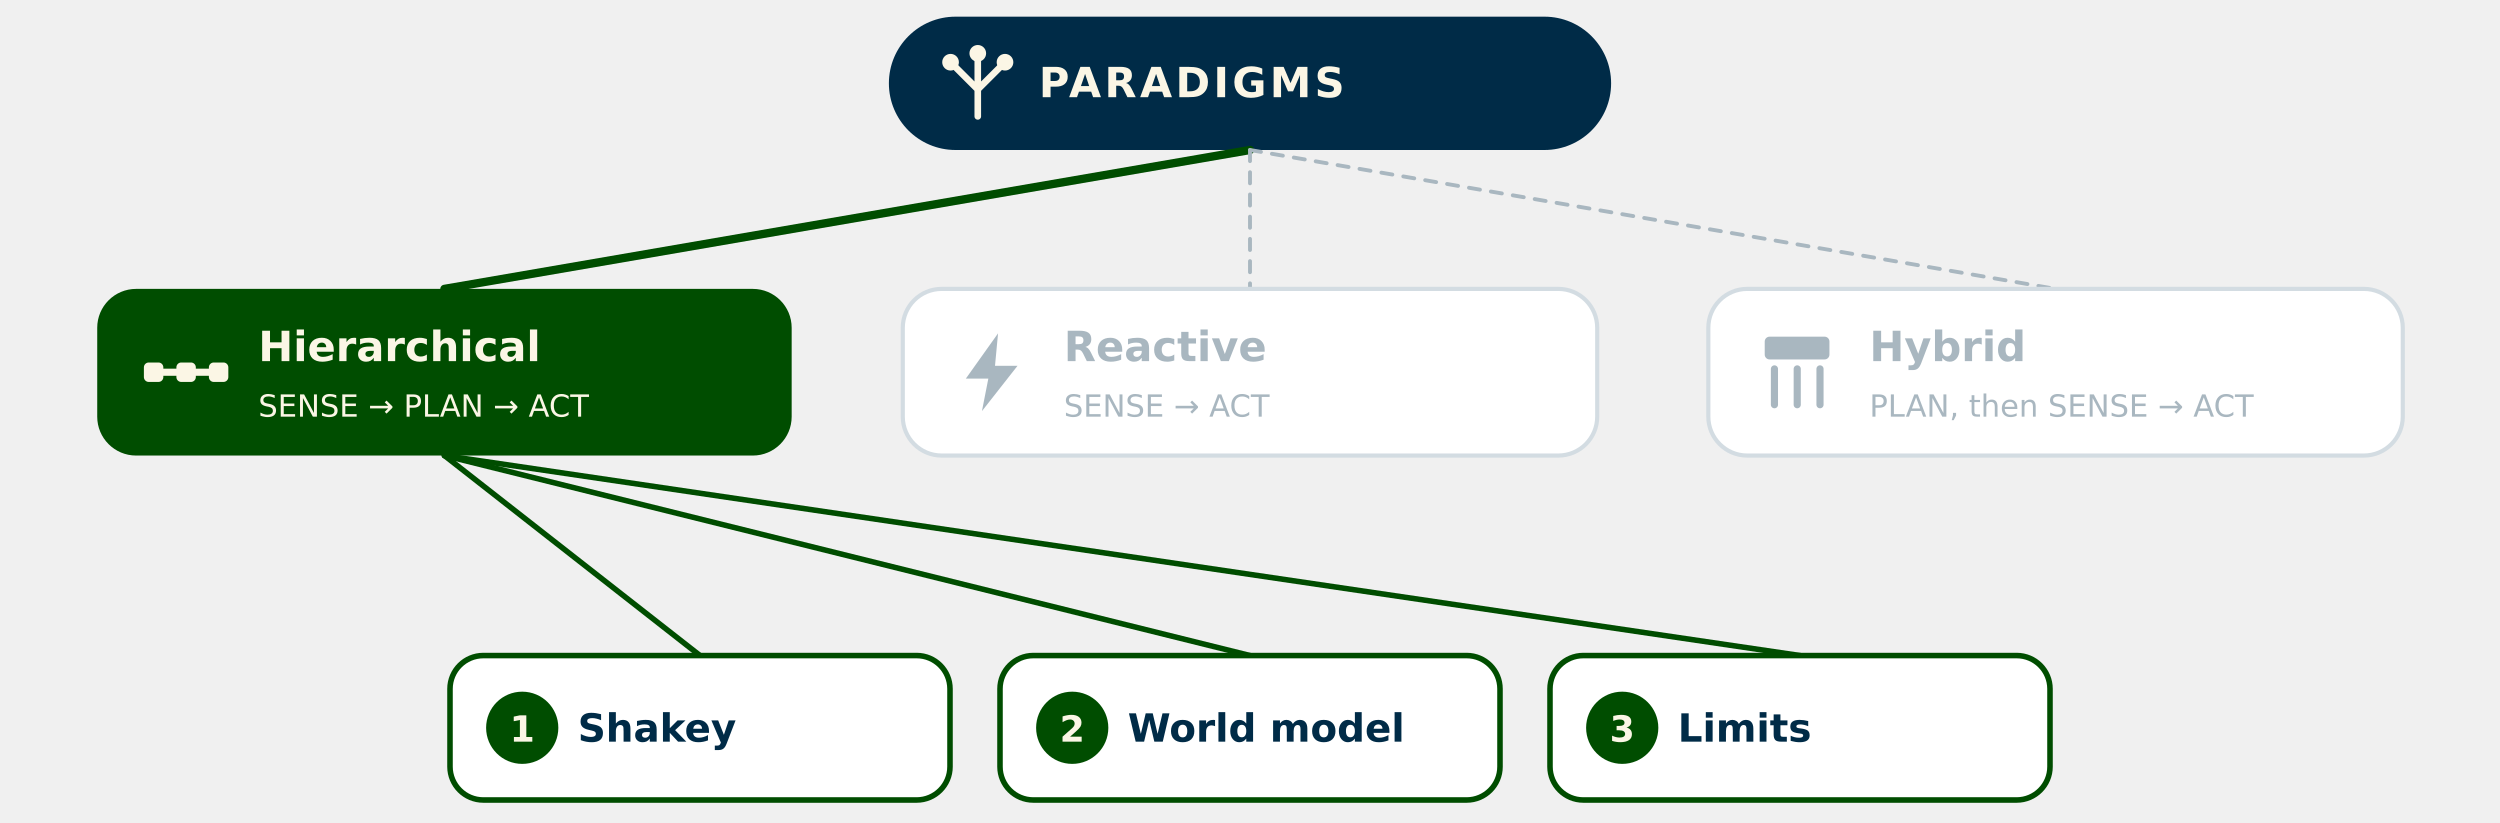
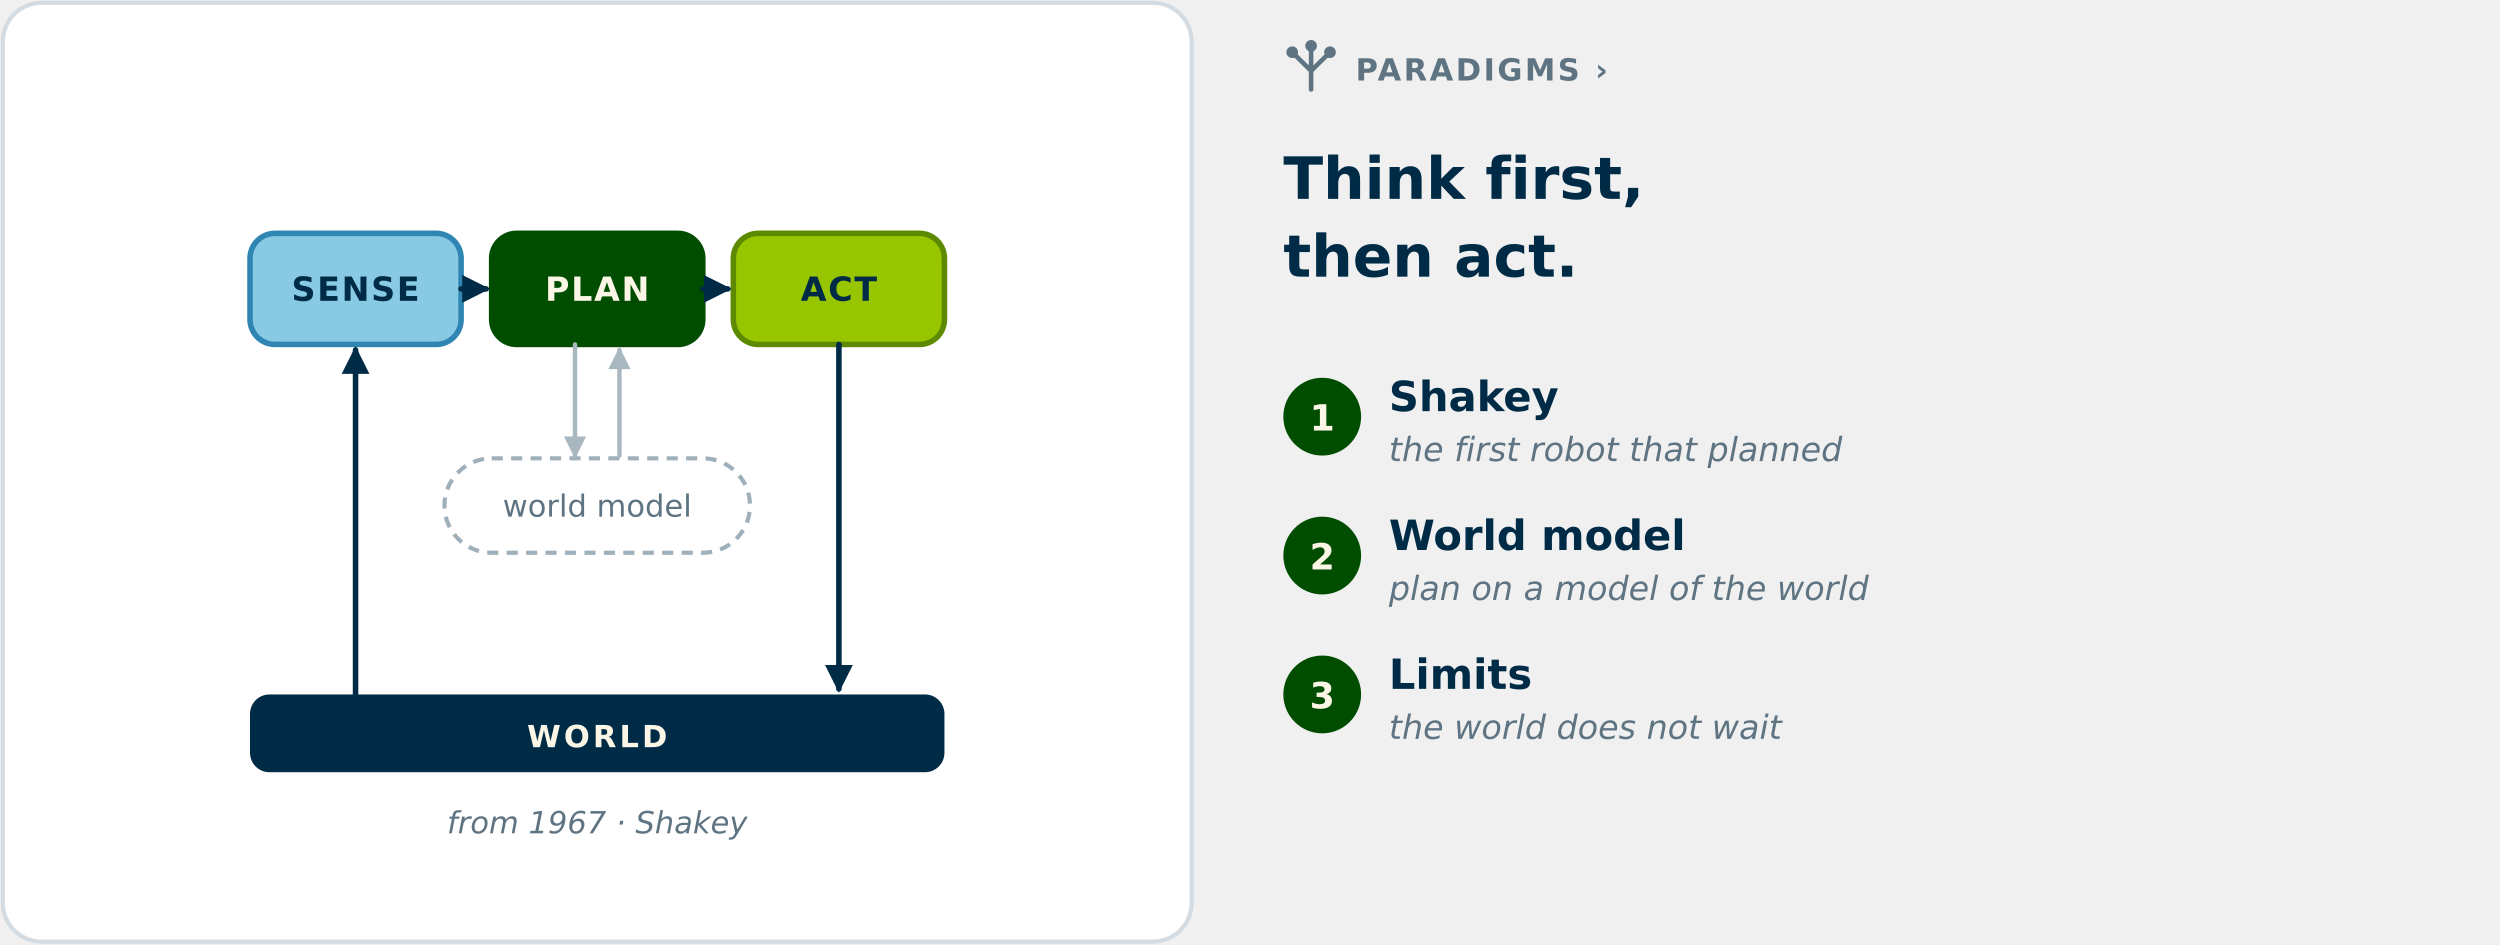
- <svg xmlns="http://www.w3.org/2000/svg" width="900" height="296" viewBox="0 0 900 296">
+ <svg xmlns="http://www.w3.org/2000/svg" width="900" height="340" viewBox="0 0 900 340">
  <defs>
    <marker id="m-navy" viewBox="0 0 10 10" refX="8.6" refY="5" markerWidth="5" markerHeight="5" orient="auto-start-reverse">
      <path d="M0,0L10,5L0,10z" fill="#002b47" />
    </marker>
    <marker id="m-green" viewBox="0 0 10 10" refX="8.6" refY="5" markerWidth="5" markerHeight="5" orient="auto-start-reverse">
      <path d="M0,0L10,5L0,10z" fill="#004d00" />
    </marker>
    <marker id="m-lime" viewBox="0 0 10 10" refX="8.6" refY="5" markerWidth="5" markerHeight="5" orient="auto-start-reverse">
      <path d="M0,0L10,5L0,10z" fill="#5d8a00" />
    </marker>
    <marker id="m-red" viewBox="0 0 10 10" refX="8.6" refY="5" markerWidth="5" markerHeight="5" orient="auto-start-reverse">
      <path d="M0,0L10,5L0,10z" fill="#b3261e" />
    </marker>
    <marker id="m-amber" viewBox="0 0 10 10" refX="8.6" refY="5" markerWidth="5" markerHeight="5" orient="auto-start-reverse">
      <path d="M0,0L10,5L0,10z" fill="#d98e04" />
    </marker>
    <marker id="m-muted" viewBox="0 0 10 10" refX="8.6" refY="5" markerWidth="5" markerHeight="5" orient="auto-start-reverse">
      <path d="M0,0L10,5L0,10z" fill="#5f7482" />
    </marker>
    <marker id="m-sky" viewBox="0 0 10 10" refX="8.6" refY="5" markerWidth="5" markerHeight="5" orient="auto-start-reverse">
      <path d="M0,0L10,5L0,10z" fill="#2f86b3" />
    </marker>
    <marker id="m-cream" viewBox="0 0 10 10" refX="8.6" refY="5" markerWidth="5" markerHeight="5" orient="auto-start-reverse">
      <path d="M0,0L10,5L0,10z" fill="#fbf6e5" />
    </marker>
    <marker id="m-limeb" viewBox="0 0 10 10" refX="8.6" refY="5" markerWidth="5" markerHeight="5" orient="auto-start-reverse">
      <path d="M0,0L10,5L0,10z" fill="#97c600" />
    </marker>
    <marker id="m-faint" viewBox="0 0 10 10" refX="8.6" refY="5" markerWidth="5" markerHeight="5" orient="auto-start-reverse">
      <path d="M0,0L10,5L0,10z" fill="#a9b7c0" />
    </marker>
  </defs>
  <g font-family="Verdana, 'DejaVu Sans', Arial, sans-serif" fill="#002b47">
-     <rect x="320.0" y="6.0" width="260.0" height="48.0" rx="24" fill="#002b47" />
-     <path d="M352.0,41.9 L352.0,32.2 M352.0,32.2 L342.2,22.4 M352.0,32.2 L352.0,19.2 M352.0,32.2 L361.8,22.4" fill="none" stroke="#fbf6e5" stroke-width="2.38" stroke-linecap="round" stroke-linejoin="round" />
-     <circle cx="342.2" cy="22.4" r="3.0" fill="#fbf6e5" />
-     <circle cx="352.0" cy="19.2" r="3.0" fill="#fbf6e5" />
-     <circle cx="361.8" cy="22.4" r="3.0" fill="#fbf6e5" />
-     <text x="374.0" y="35.0" font-size="15" text-anchor="start" fill="#fbf6e5" font-weight="bold" letter-spacing="0.08em">PARADIGMS</text>
-     <path d="M450,54 L160,104" fill="none" stroke="#004d00" stroke-width="3" stroke-linecap="round" stroke-linejoin="round" />
-     <rect x="35.0" y="104.0" width="250.0" height="60.0" rx="14" fill="#004d00" />
-     <rect x="51.8" y="130.5" width="7.0" height="7.0" rx="1.75" fill="#fbf6e5" />
-     <rect x="63.5" y="130.5" width="7.0" height="7.0" rx="1.75" fill="#fbf6e5" />
-     <rect x="75.2" y="130.5" width="7.0" height="7.0" rx="1.75" fill="#fbf6e5" />
-     <path d="M58.8,134.0 L63.5,134.0 M70.5,134.0 L75.2,134.0" fill="none" stroke="#fbf6e5" stroke-width="2.57" stroke-linecap="round" stroke-linejoin="round" />
-     <text x="93.0" y="130.0" font-size="15" text-anchor="start" fill="#fbf6e5" font-weight="bold">Hierarchical</text>
-     <text x="93.0" y="150.0" font-size="11" text-anchor="start" fill="#fbf6e5">SENSE → PLAN → ACT</text>
-     <path d="M450,54 L450,104" fill="none" stroke="#a9b7c0" stroke-width="1.4" stroke-linecap="round" stroke-linejoin="round" stroke-dasharray="4 4" />
-     <rect x="325.0" y="104.0" width="250.0" height="60.0" rx="14" fill="#ffffff" stroke="#d3dce2" stroke-width="1.5" />
-     <polygon points="359.3,120.0 347.7,136.3 355.8,136.3 353.5,148.0 366.3,131.7 358.2,131.7" fill="#a9b7c0" />
-     <text x="383.0" y="130.0" font-size="15" text-anchor="start" fill="#a9b7c0" font-weight="bold">Reactive</text>
-     <text x="383.0" y="150.0" font-size="11" text-anchor="start" fill="#a9b7c0">SENSE → ACT</text>
-     <path d="M450,54 L740,104" fill="none" stroke="#a9b7c0" stroke-width="1.4" stroke-linecap="round" stroke-linejoin="round" stroke-dasharray="4 4" />
-     <rect x="615.0" y="104.0" width="250.0" height="60.0" rx="14" fill="#ffffff" stroke="#d3dce2" stroke-width="1.5" />
-     <rect x="635.3" y="121.2" width="23.3" height="8.2" rx="1.75" fill="#a9b7c0" />
-     <path d="M638.8,132.8 L638.8,145.7 M647.0,132.8 L647.0,145.7 M655.2,132.8 L655.2,145.7" fill="none" stroke="#a9b7c0" stroke-width="2.57" stroke-linecap="round" stroke-linejoin="round" />
-     <text x="673.0" y="130.0" font-size="15" text-anchor="start" fill="#a9b7c0" font-weight="bold">Hybrid</text>
-     <text x="673.0" y="150.0" font-size="11" text-anchor="start" fill="#a9b7c0">PLAN, then SENSE → ACT</text>
-     <path d="M160,164 L252.0,236" fill="none" stroke="#004d00" stroke-width="2" stroke-linecap="round" stroke-linejoin="round" />
-     <rect x="162.0" y="236.0" width="180.0" height="52.0" rx="12" fill="#ffffff" stroke="#004d00" stroke-width="2" />
-     <circle cx="188.0" cy="262.0" r="13.0" fill="#004d00" />
-     <text x="188.0" y="267.0" font-size="13" text-anchor="middle" fill="#fbf6e5" font-weight="bold">1</text>
-     <text x="208.0" y="267.0" font-size="14" text-anchor="start" fill="#002b47" font-weight="bold">Shakey</text>
-     <path d="M160,164 L450.0,236" fill="none" stroke="#004d00" stroke-width="2" stroke-linecap="round" stroke-linejoin="round" />
-     <rect x="360.0" y="236.0" width="180.0" height="52.0" rx="12" fill="#ffffff" stroke="#004d00" stroke-width="2" />
-     <circle cx="386.0" cy="262.0" r="13.0" fill="#004d00" />
-     <text x="386.0" y="267.0" font-size="13" text-anchor="middle" fill="#fbf6e5" font-weight="bold">2</text>
-     <text x="406.0" y="267.0" font-size="14" text-anchor="start" fill="#002b47" font-weight="bold">World model</text>
-     <path d="M160,164 L648.0,236" fill="none" stroke="#004d00" stroke-width="2" stroke-linecap="round" stroke-linejoin="round" />
-     <rect x="558.0" y="236.0" width="180.0" height="52.0" rx="12" fill="#ffffff" stroke="#004d00" stroke-width="2" />
-     <circle cx="584.0" cy="262.0" r="13.0" fill="#004d00" />
-     <text x="584.0" y="267.0" font-size="13" text-anchor="middle" fill="#fbf6e5" font-weight="bold">3</text>
-     <text x="604.0" y="267.0" font-size="14" text-anchor="start" fill="#002b47" font-weight="bold">Limits</text>
+     <rect x="1.0" y="1.0" width="428.0" height="338.0" rx="14" fill="#ffffff" stroke="#d3dce2" stroke-width="1.5" />
+     <g transform="translate(70,-46)">
+       <rect x="20.0" y="296.0" width="250.0" height="28.0" rx="7" fill="#002b47" />
+       <text x="145.0" y="315.0" font-size="11" text-anchor="middle" fill="#fbf6e5" font-weight="bold" letter-spacing="0.1em">WORLD</text>
+       <text x="145.0" y="346.0" font-size="11" text-anchor="middle" fill="#5f7482" font-style="italic">from 1967 · Shakey</text>
+       <rect x="20.0" y="130.0" width="76.0" height="40.0" rx="9" fill="#88c9e4" stroke="#2f86b3" stroke-width="2" />
+       <text x="58.0" y="154.3" font-size="12" text-anchor="middle" fill="#002b47" font-weight="bold" letter-spacing="0.05em">SENSE</text>
+       <rect x="107.0" y="130.0" width="76.0" height="40.0" rx="9" fill="#004d00" stroke="#004d00" stroke-width="2" />
+       <text x="145.0" y="154.3" font-size="12" text-anchor="middle" fill="#fbf6e5" font-weight="bold" letter-spacing="0.05em">PLAN</text>
+       <rect x="194.0" y="130.0" width="76.0" height="40.0" rx="9" fill="#97c600" stroke="#5d8a00" stroke-width="2" />
+       <text x="232.0" y="154.3" font-size="12" text-anchor="middle" fill="#002b47" font-weight="bold" letter-spacing="0.05em">ACT</text>
+       <path d="M96,150 L105.0,150" fill="none" stroke="#002b47" stroke-width="2" stroke-linecap="round" stroke-linejoin="round" marker-end="url(#m-navy)" />
+       <path d="M183.0,150 L192,150" fill="none" stroke="#002b47" stroke-width="2" stroke-linecap="round" stroke-linejoin="round" marker-end="url(#m-navy)" />
+       <rect x="90.0" y="211.0" width="110.0" height="34.0" rx="17" fill="#ffffff" stroke="#9fb0bb" stroke-width="1.5" stroke-dasharray="4 3" />
+       <text x="145.0" y="232.0" font-size="11" text-anchor="middle" fill="#5f7482">world model</text>
+       <path d="M137.0,170 L137.0,210" fill="none" stroke="#a9b7c0" stroke-width="1.6" stroke-linecap="round" stroke-linejoin="round" marker-end="url(#m-faint)" />
+       <path d="M153.0,210 L153.0,172" fill="none" stroke="#a9b7c0" stroke-width="1.6" stroke-linecap="round" stroke-linejoin="round" marker-end="url(#m-faint)" />
+       <path d="M232,170 L232,294" fill="none" stroke="#002b47" stroke-width="2" stroke-linecap="round" stroke-linejoin="round" marker-end="url(#m-navy)" />
+       <path d="M58,296 L58,172" fill="none" stroke="#002b47" stroke-width="2" stroke-linecap="round" stroke-linejoin="round" marker-end="url(#m-navy)" />
+     </g>
+     <path d="M472.0,32.2 L472.0,25.5 M472.0,25.5 L465.2,18.8 M472.0,25.5 L472.0,16.5 M472.0,25.5 L478.8,18.8" fill="none" stroke="#5f7482" stroke-width="1.65" stroke-linecap="round" stroke-linejoin="round" />
+     <circle cx="465.2" cy="18.8" r="2.1" fill="#5f7482" />
+     <circle cx="472.0" cy="16.5" r="2.1" fill="#5f7482" />
+     <circle cx="478.8" cy="18.8" r="2.1" fill="#5f7482" />
+     <text x="488.0" y="29.0" font-size="11" text-anchor="start" fill="#5f7482" font-weight="bold" letter-spacing="0.08em">PARADIGMS  ›</text>
+     <text x="462.0" y="71.6" font-size="21" text-anchor="start" fill="#002b47" font-weight="bold">Think first,</text>
+     <text x="462.0" y="99.6" font-size="21" text-anchor="start" fill="#002b47" font-weight="bold">then act.</text>
+     <circle cx="476.0" cy="150.0" r="14.0" fill="#004d00" />
+     <text x="476.0" y="155.0" font-size="13" text-anchor="middle" fill="#fbf6e5" font-weight="bold">1</text>
+     <text x="500.0" y="148.0" font-size="15" text-anchor="start" fill="#002b47" font-weight="bold">Shakey</text>
+     <text x="500.0" y="166.0" font-size="12" text-anchor="start" fill="#5f7482" font-style="italic">the first robot that planned</text>
+     <circle cx="476.0" cy="200.0" r="14.0" fill="#004d00" />
+     <text x="476.0" y="205.0" font-size="13" text-anchor="middle" fill="#fbf6e5" font-weight="bold">2</text>
+     <text x="500.0" y="198.0" font-size="15" text-anchor="start" fill="#002b47" font-weight="bold">World model</text>
+     <text x="500.0" y="216.0" font-size="12" text-anchor="start" fill="#5f7482" font-style="italic">plan on a model of the world</text>
+     <circle cx="476.0" cy="250.0" r="14.0" fill="#004d00" />
+     <text x="476.0" y="255.0" font-size="13" text-anchor="middle" fill="#fbf6e5" font-weight="bold">3</text>
+     <text x="500.0" y="248.0" font-size="15" text-anchor="start" fill="#002b47" font-weight="bold">Limits</text>
+     <text x="500.0" y="266.0" font-size="12" text-anchor="start" fill="#5f7482" font-style="italic">the world does not wait</text>
  </g>
</svg>
